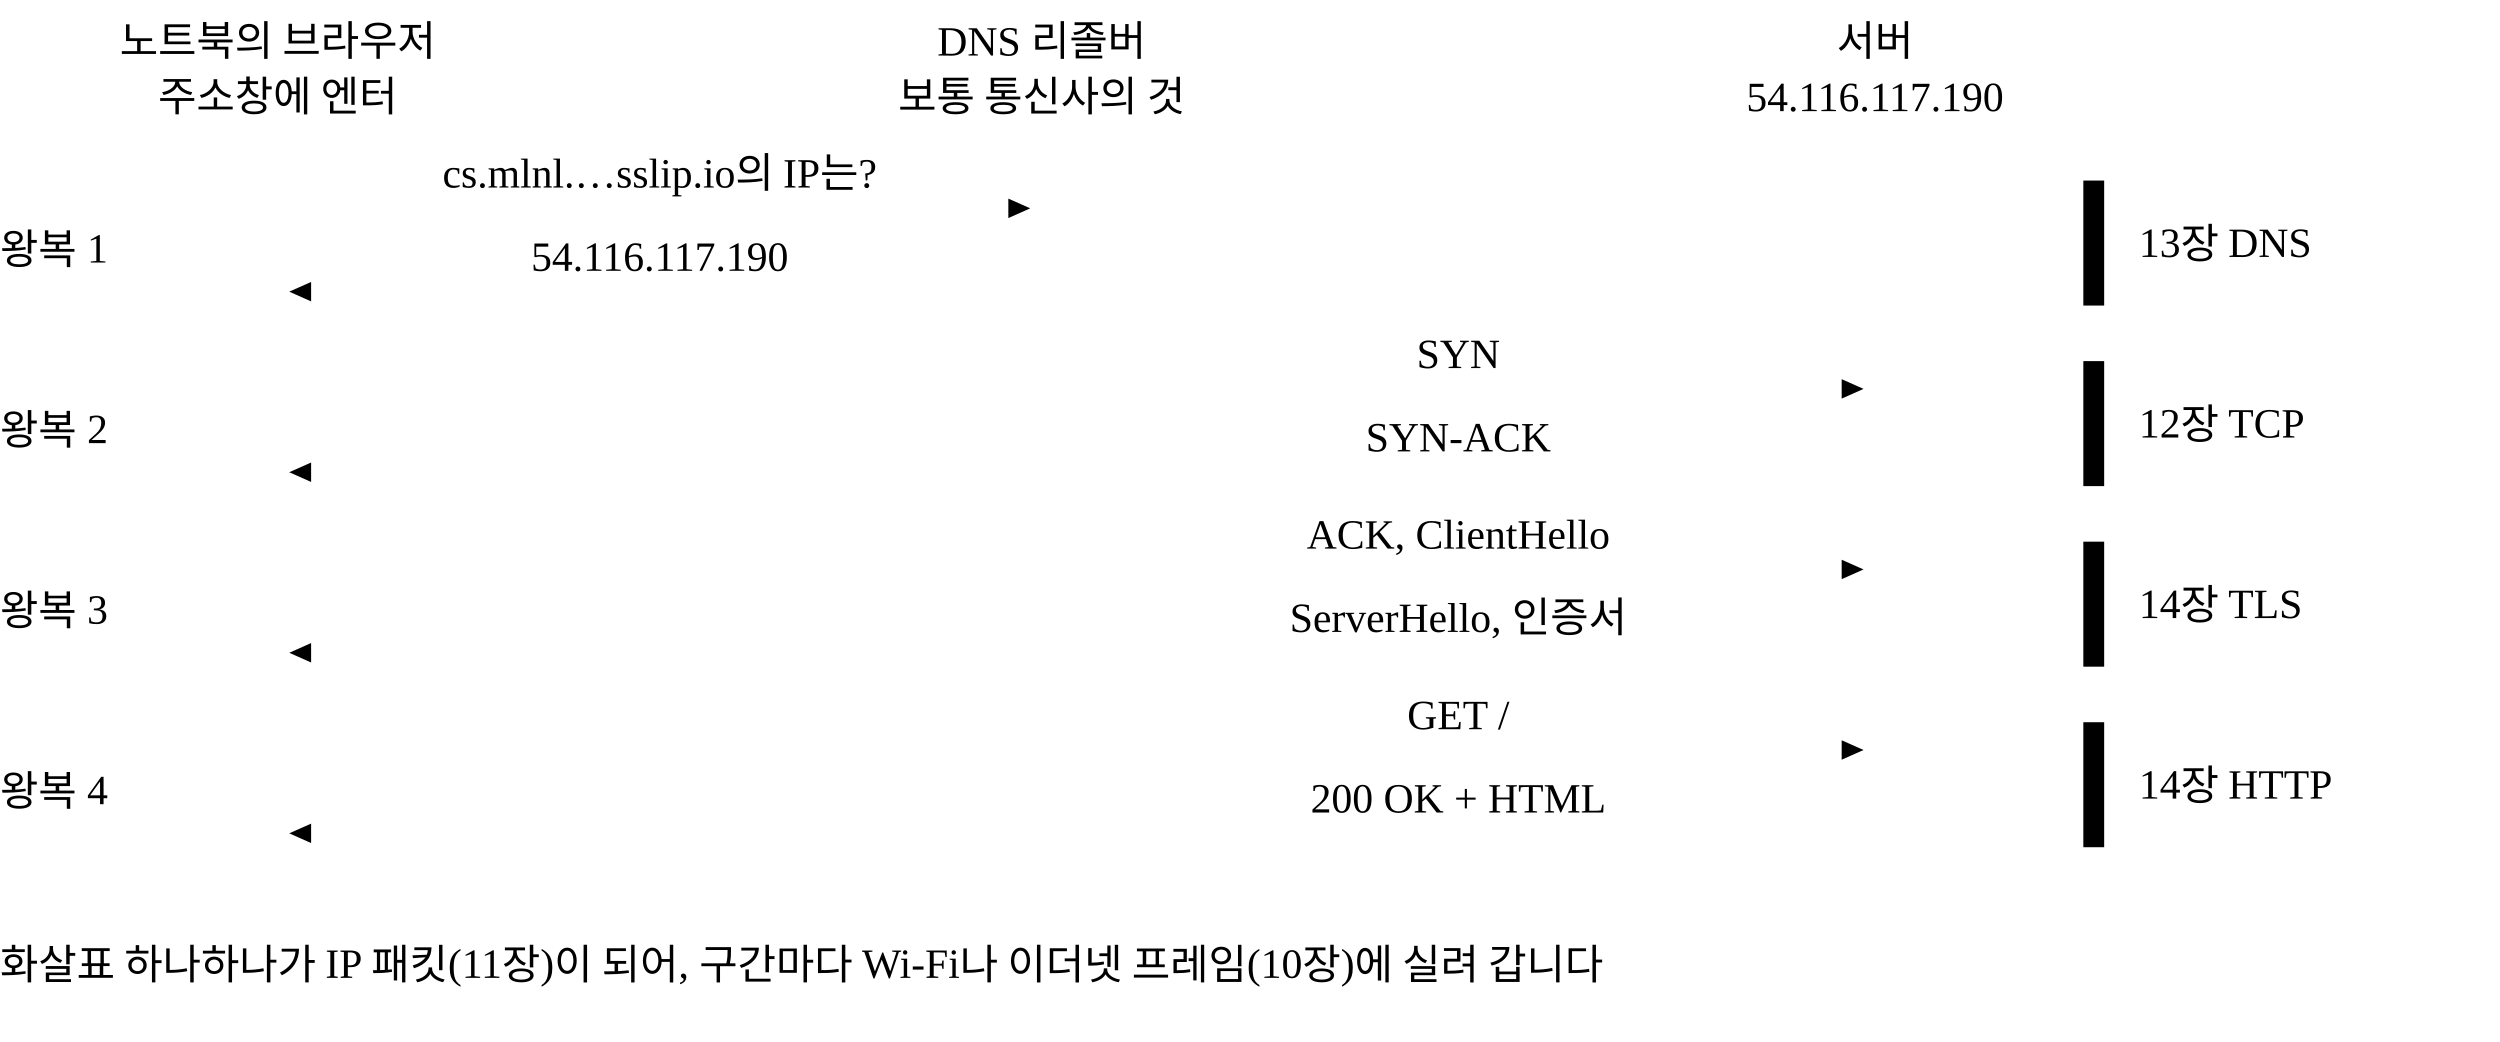
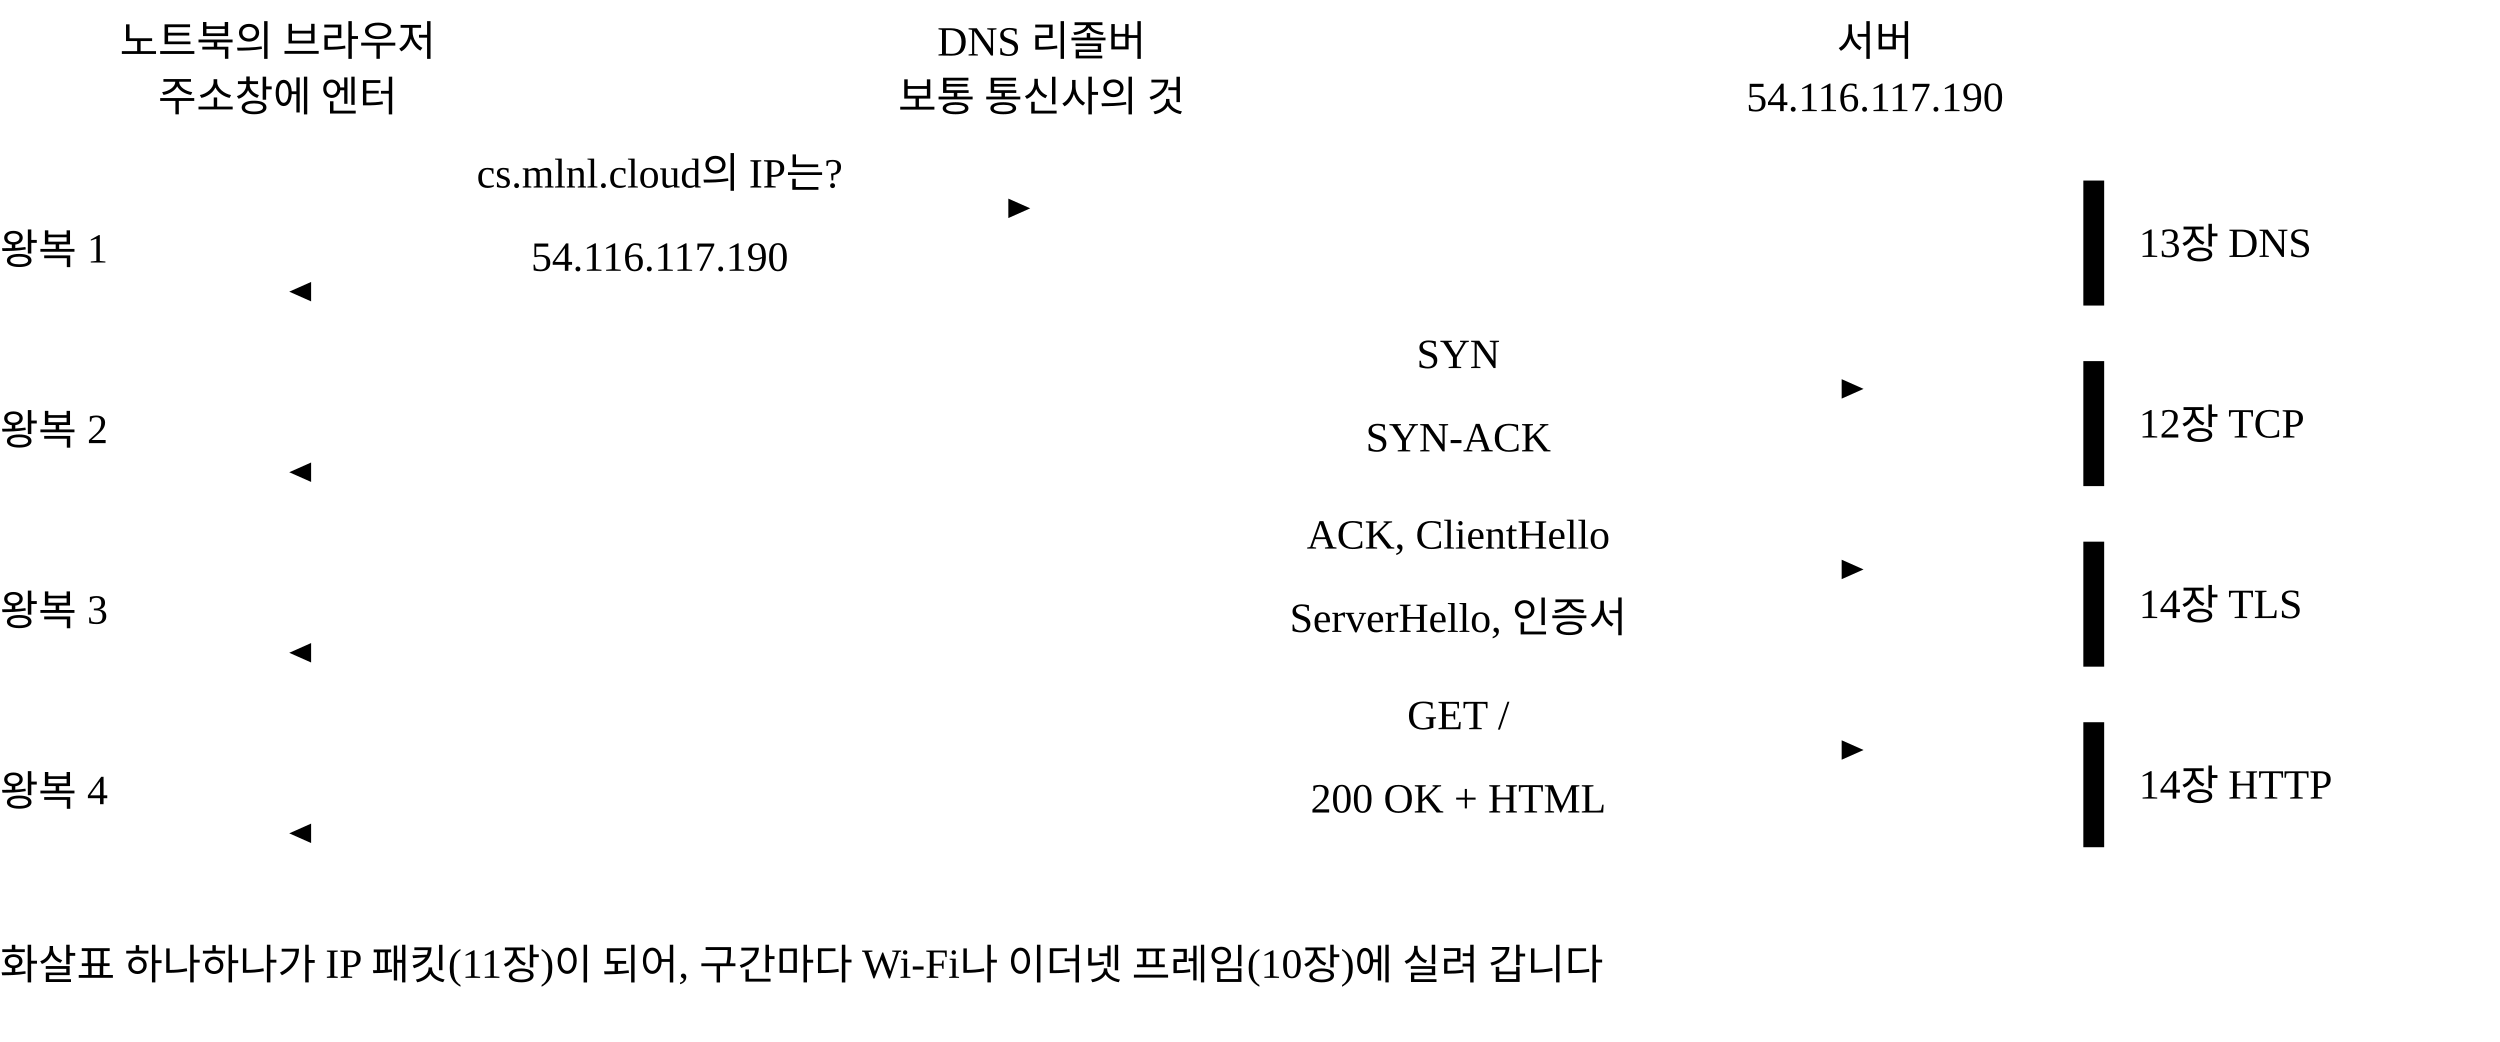
<svg xmlns="http://www.w3.org/2000/svg" viewBox="0 0 720 300">
  <defs>
    <marker id="m" viewBox="0 0 10 10" refX="8" refY="5" markerWidth="7" markerHeight="7" orient="auto-start-reverse">
      <path class="ah" d="M0 1 L9 5 L0 9 z" />
    </marker>
    <marker id="a" viewBox="0 0 10 10" refX="8" refY="5" markerWidth="7" markerHeight="7" orient="auto-start-reverse">
      <path class="ah-ink" d="M0 1 L9 5 L0 9 z" />
    </marker>
  </defs>
  <g text-anchor="middle">
    <text class="tx-b" x="80" y="16">노트북의 브라우저</text>
    <text class="tx-b" x="300" y="16">DNS 리졸버</text>
    <text class="tx-b" x="540" y="16">서버</text>
  </g>
  <g class="tx-s" text-anchor="middle">
    <text x="80" y="32">주소창에 엔터</text>
    <text x="300" y="32">보통 통신사의 것</text>
    <text x="540" y="32">54.116.117.190</text>
  </g>
  <g class="ln-faint">
    <line x1="80" y1="40" x2="80" y2="254" />
    <line x1="300" y1="40" x2="300" y2="254" />
    <line x1="540" y1="40" x2="540" y2="254" />
  </g>
  <line class="ln" x1="82" y1="60" x2="296" y2="60" marker-end="url(#m)" />
  <line class="ln ln-dash" x1="298" y1="84" x2="84" y2="84" marker-end="url(#m)" />
  <g class="tx-s" text-anchor="middle">
-     <text x="190" y="54">cs.mlnl.…sslip.io의 IP는?</text>
+     <text x="190" y="54">cs.mlnl.cloud의 IP는?</text>
    <text x="190" y="78">54.116.117.190</text>
  </g>
  <g class="ln">
    <line x1="82" y1="112" x2="536" y2="112" marker-end="url(#m)" />
    <line x1="82" y1="164" x2="536" y2="164" marker-end="url(#m)" />
  </g>
  <g class="ln ln-dash">
    <line x1="538" y1="136" x2="84" y2="136" marker-end="url(#m)" />
    <line x1="538" y1="188" x2="84" y2="188" marker-end="url(#m)" />
  </g>
  <line class="ln-ink" x1="82" y1="216" x2="536" y2="216" marker-end="url(#a)" />
  <line class="ln-ink" x1="538" y1="240" x2="84" y2="240" marker-end="url(#a)" />
  <g class="tx-s" text-anchor="middle">
    <text x="420" y="106">SYN</text>
    <text x="420" y="130">SYN-ACK</text>
    <text x="420" y="158">ACK, ClientHello</text>
    <text x="420" y="182">ServerHello, 인증서</text>
  </g>
  <text class="tx-m" x="420" y="210" text-anchor="middle">GET /</text>
  <text class="tx-m" x="420" y="234" text-anchor="middle">200 OK + HTML</text>
  <g class="tx-l">
    <text x="0" y="76">왕복 1</text>
    <text x="0" y="128">왕복 2</text>
    <text x="0" y="180">왕복 3</text>
    <text x="0" y="232">왕복 4</text>
  </g>
  <g class="ln">
    <path d="M600 52 H606 V88 H600" />
    <path d="M600 104 H606 V140 H600" />
    <path d="M600 156 H606 V192 H600" />
    <path d="M600 208 H606 V244 H600" />
  </g>
  <g class="tx-s">
    <text x="616" y="74">13장 DNS</text>
    <text x="616" y="126">12장 TCP</text>
    <text x="616" y="178">14장 TLS</text>
    <text x="616" y="230">14장 HTTP</text>
  </g>
  <text class="tx-s" x="0" y="282">화살표 하나하나가 IP 패킷(11장)이 되어, 구간마다 Wi-Fi나 이더넷 프레임(10장)에 실려 갑니다</text>
</svg>
